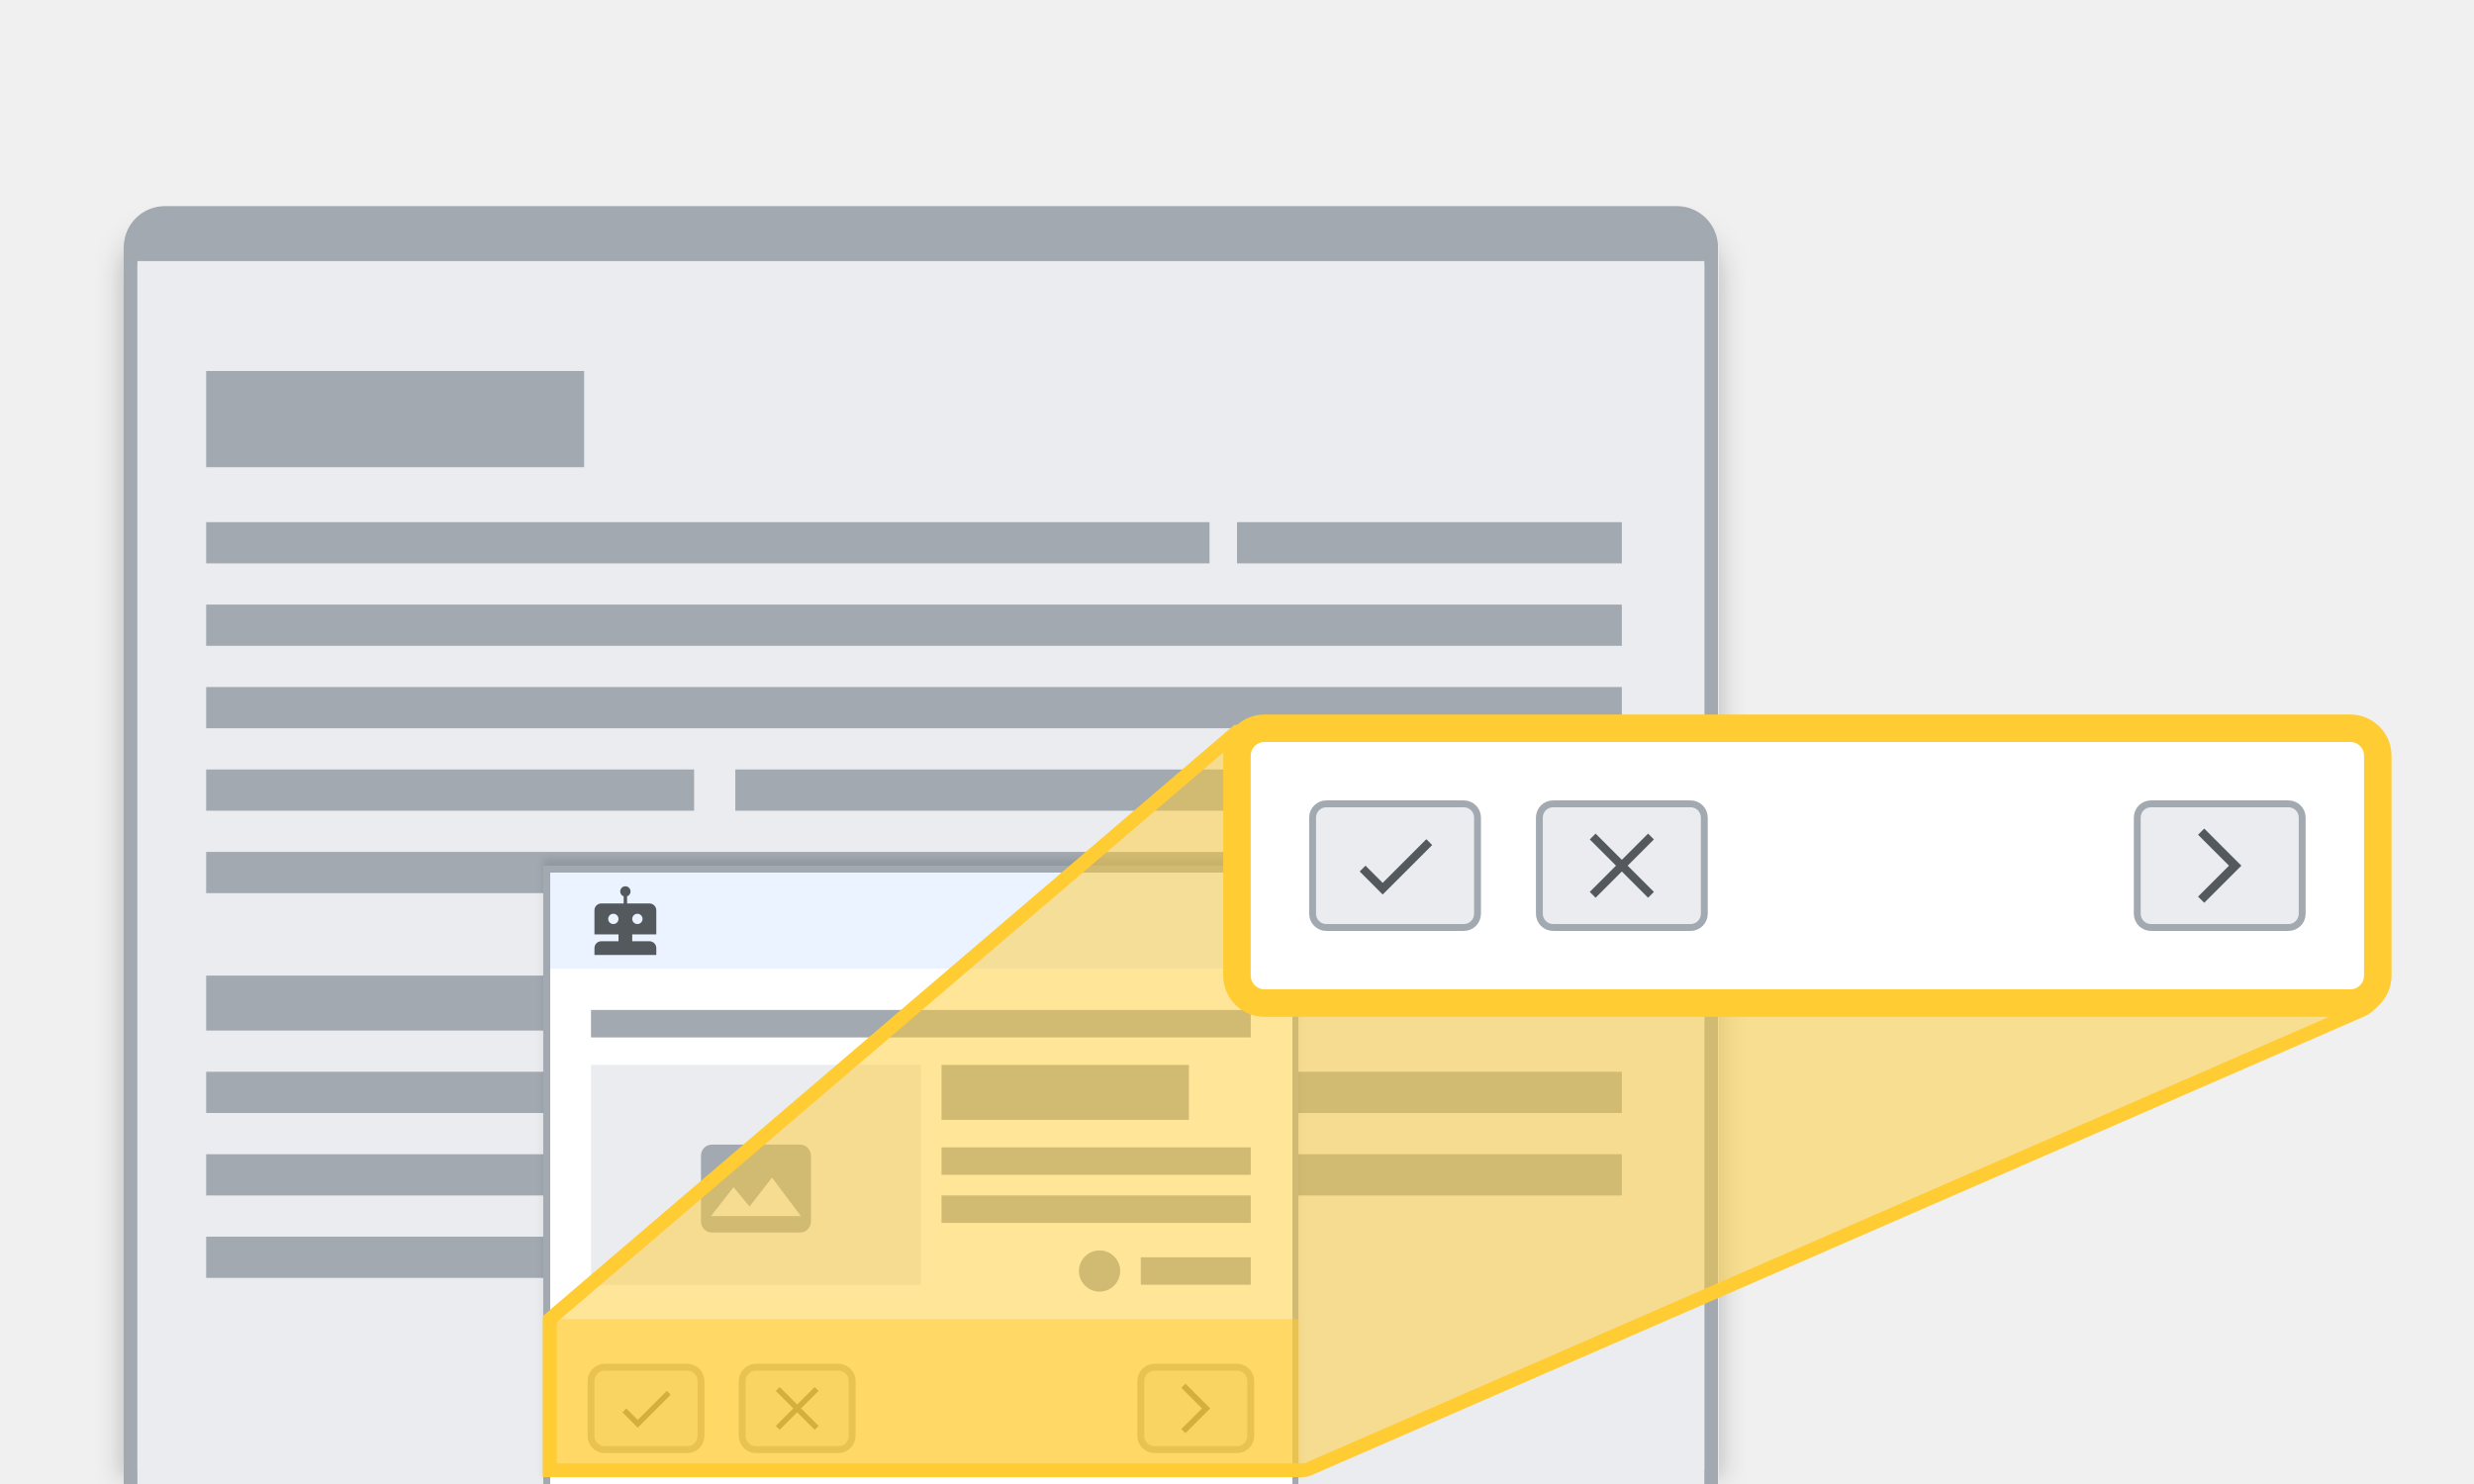
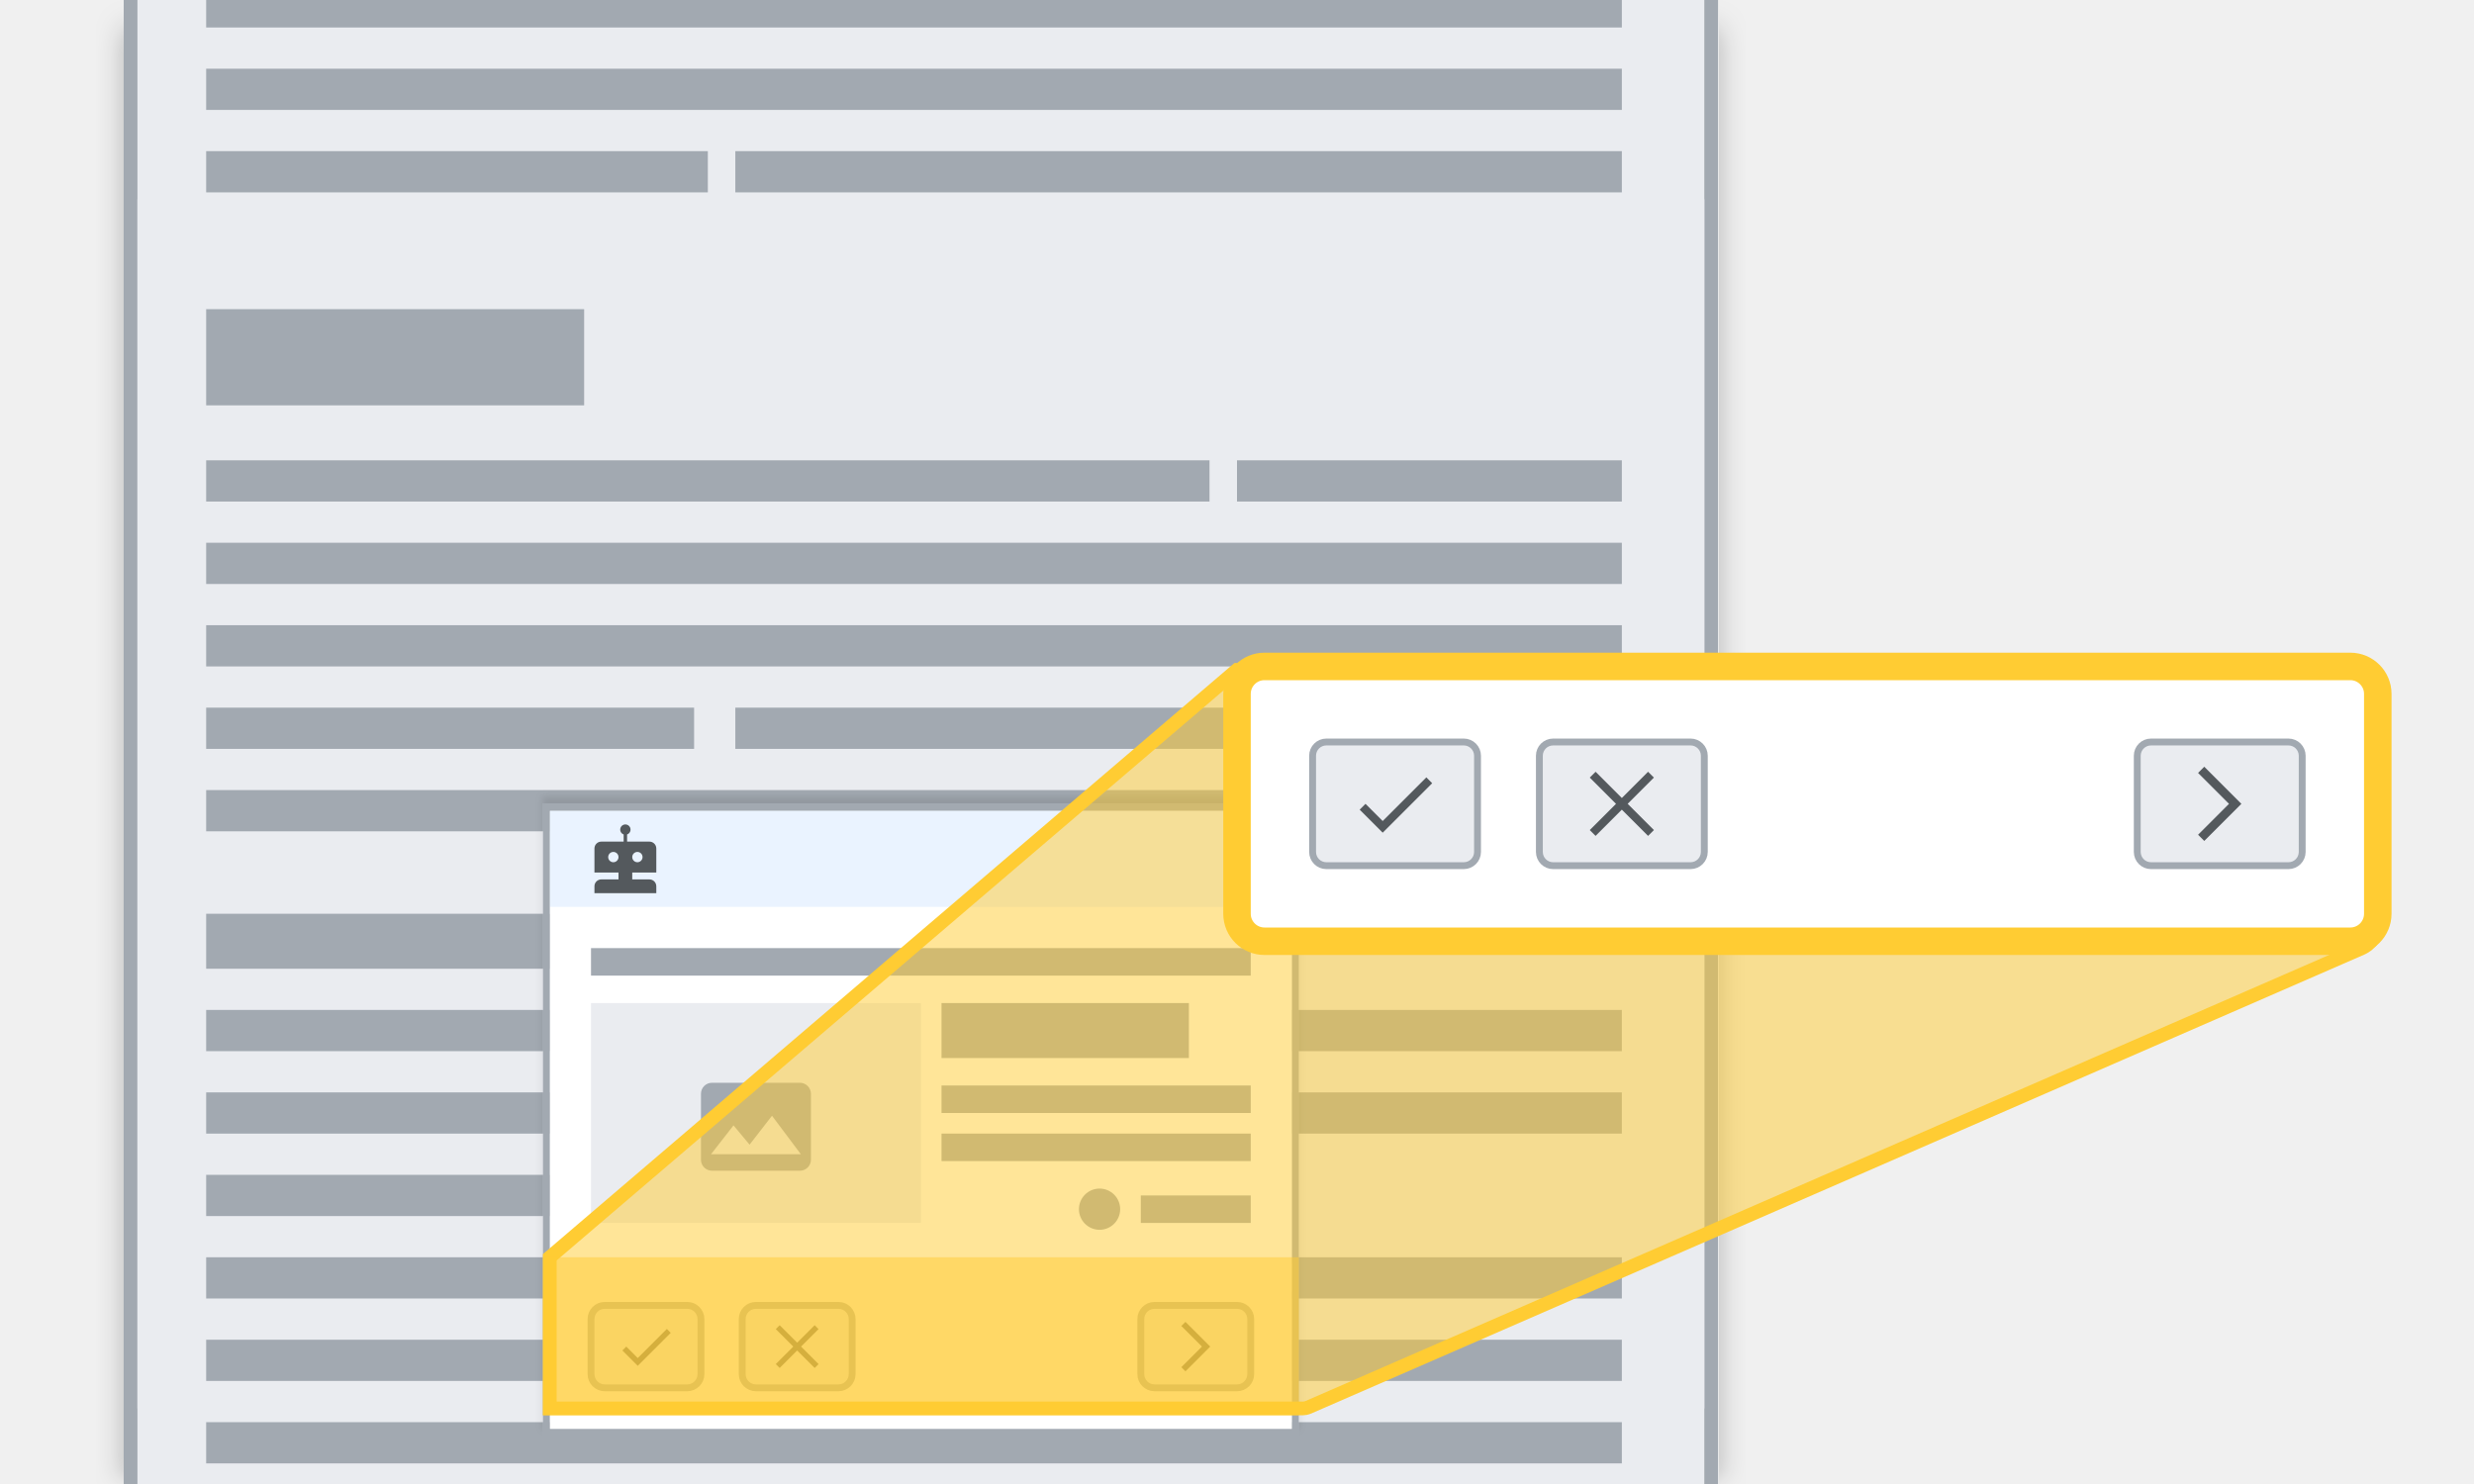
- <svg xmlns="http://www.w3.org/2000/svg" width="360" height="216" viewBox="0 0 360 216" fill="none">
-   <g clip-path="url(#clip0_4168_73098)">
-     <g filter="url(#filter0_d_4168_73098)">
-       <rect x="20" y="32" width="228" height="192" rx="4" fill="#EAECF0" />
-       <rect x="19" y="31" width="230" height="194" rx="5" stroke="#A2A9B1" stroke-width="2" stroke-linecap="square" />
+ <svg xmlns="http://www.w3.org/2000/svg" width="360" height="216" fill="none" viewBox="0 0 360 216">
+   <g clip-path="url(#a)">
+     <mask id="b" width="360" height="216" x="0" y="0" maskUnits="userSpaceOnUse" style="mask-type:luminance">
+       <path fill="#fff" d="M360 0H0v216h360V0Z" />
+     </mask>
+     <g mask="url(#b)">
+       <g filter="url(#c)">
+         <path fill="#EAECF0" d="M244-6.81H24c-2.21 0-4 2.133-4 4.764v219.092c0 2.631 1.79 4.763 4 4.763h220c2.209 0 4-2.132 4-4.763V-2.046c0-2.63-1.791-4.763-4-4.763Z" />
+         <path stroke="#A2A9B1" stroke-linecap="square" stroke-width="2" d="M244-8H24c-2.761 0-5 2.666-5 5.954v219.092c0 3.288 2.239 5.954 5 5.954h220c2.761 0 5-2.666 5-5.954V-2.046C249-5.334 246.761-8 244-8Z" />
+       </g>
+       <path fill="#EAECF0" d="M248 29H20v176h228V29Z" />
+       <path fill="#A2A9B1" d="M236 115H30v6h206v-6Zm0 32H30v6h206v-6Zm-80 12H30v6h126v-6Zm80 0h-77v6h77v-6ZM86 171H30v6h56v-6Zm32-38H30v8h88v-8Zm-17-30H30v6h71v-6Zm135 0H107v6h129v-6Zm0-12H30v6h206v-6Zm0 116H30v6h206v-6Zm0-128H30v6h206v-6Zm0 116H30v6h206v-6Zm0-128h-56v6h56v-6Zm0 116h-56v6h56v-6ZM176 67H30v6h146v-6Zm0 116H30v6h146v-6ZM85 45H30v14h55V45Zm151-23H107v6h129v-6Zm-133 0H30v6h73v-6Zm133-12H30v6h206v-6Zm0-12H30v6h206v-6Z" />
+       <g filter="url(#d)">
+         <path fill="#fff" d="M188 118H80v90h108v-90Z" />
+         <path fill="#fff" d="M188 184H80v24h108v-24Z" />
+         <path fill="#EAECF0" stroke="#A2A9B1" stroke-linecap="square" d="M100 190H88a2 2 0 0 0-2 2v8a2 2 0 0 0 2 2h12a2 2 0 0 0 2-2v-8a2 2 0 0 0-2-2Z" />
+         <path fill="#54595D" fill-rule="evenodd" d="M92.8 197.668 91.132 196l-.564.564L92.8 198.8l4.8-4.8-.564-.568-4.236 4.236Z" clip-rule="evenodd" />
+         <path fill="#EAECF0" stroke="#A2A9B1" stroke-linecap="square" d="M180 190h-12a2 2 0 0 0-2 2v8a2 2 0 0 0 2 2h12a2 2 0 0 0 2-2v-8a2 2 0 0 0-2-2Z" />
+         <path fill="#54595D" fill-rule="evenodd" d="m172.5 192.4-.6.6 3 3-3 3 .6.6 3.6-3.6-3.6-3.6Z" clip-rule="evenodd" />
+         <path fill="#EAECF0" stroke="#A2A9B1" stroke-linecap="square" d="M122 190h-12a2 2 0 0 0-2 2v8a2 2 0 0 0 2 2h12a2 2 0 0 0 2-2v-8a2 2 0 0 0-2-2Z" />
+         <path fill="#54595D" fill-rule="evenodd" d="m116.565 195.999 2.545-2.545-.565-.566-2.546 2.546-2.545-2.545-.565.565 2.545 2.545-2.546 2.546.566.565 2.545-2.545 2.547 2.546.565-.565-2.546-2.547Z" clip-rule="evenodd" />
+         <path fill="#fff" d="M188 118H80v70h108v-70Z" />
+         <path fill="#A2A9B1" d="M182 158h-45v4h45v-4Zm0-20H86v4h96v-4Zm0 27h-45v4h45v-4Zm-9-19h-36v8h36v-8Zm-10 30a3 3 0 1 0-6 0 3 3 0 0 0 6 0Zm19-2h-16v4h16v-4Z" />
+         <path fill="#EAF3FF" d="M80 118h108v14H80v-14Z" />
+         <path fill="#EAECF0" d="M134 146H86v32h48v-32Z" />
+         <path fill="#A2A9B1" fill-rule="evenodd" d="M116.4 157.6h-12.8a1.6 1.6 0 0 0-1.6 1.6v9.6a1.6 1.6 0 0 0 1.6 1.6h12.8a1.6 1.6 0 0 0 1.6-1.6v-9.6a1.6 1.6 0 0 0-1.6-1.6ZM103.464 168l3.272-4.2 2.336 2.808 3.264-4.208 4.2 5.6h-13.072Z" clip-rule="evenodd" />
+         <path fill="#54595D" fill-rule="evenodd" d="M90.75 122.5h-3.252a.998.998 0 0 0-.998.998V127H90v1h-2.502a.996.996 0 0 0-.998 1v1h9v-1c0-.553-.447-1-.998-1H92v-1h3.5v-3.502a.998.998 0 0 0-.998-.998H91.25v-1.043a.75.75 0 1 0-.5 0v1.043Zm2 3a.75.75 0 1 1 0-1.5.75.75 0 0 1 0 1.5Zm-3.5 0a.75.75 0 1 1 0-1.5.75.75 0 0 1 0 1.5Z" clip-rule="evenodd" />
+         <path stroke="#A2A9B1" stroke-linecap="square" d="M188.5 117.5h-109v91h109v-91Z" />
+       </g>
+       <path fill="#FC3" fill-opacity=".5" stroke="#FC3" stroke-width="2" d="m190.382 204.833 153.216-66.786A4 4 0 0 0 346 134.38V101.5a4 4 0 0 0-4-4H180L80 183v22h109.583c.275 0 .547-.057.799-.167Z" />
+       <path fill="#fff" d="M342 97H184a4 4 0 0 0-4 4v32a4 4 0 0 0 4 4h158a4 4 0 0 0 4-4v-32a4 4 0 0 0-4-4Z" />
+       <path fill="#EAECF0" stroke="#A2A9B1" stroke-linecap="square" d="M213 108h-20a2 2 0 0 0-2 2v14a2 2 0 0 0 2 2h20a2 2 0 0 0 2-2v-14a2 2 0 0 0-2-2Z" />
+       <path fill="#54595D" fill-rule="evenodd" d="M201.2 119.502 198.698 117l-.846.846 3.348 3.354 7.2-7.2-.846-.852-6.354 6.354Z" clip-rule="evenodd" />
+       <path fill="#EAECF0" stroke="#A2A9B1" stroke-linecap="square" d="M333 108h-20a2 2 0 0 0-2 2v14a2 2 0 0 0 2 2h20a2 2 0 0 0 2-2v-14a2 2 0 0 0-2-2Z" />
+       <path fill="#54595D" fill-rule="evenodd" d="m320.75 111.6-.9.9 4.499 4.5-4.499 4.5.9.9 5.4-5.4-5.4-5.4Z" clip-rule="evenodd" />
+       <path fill="#EAECF0" stroke="#A2A9B1" stroke-linecap="square" d="M246 108h-20a2 2 0 0 0-2 2v14a2 2 0 0 0 2 2h20a2 2 0 0 0 2-2v-14a2 2 0 0 0-2-2Z" />
+       <path fill="#54595D" fill-rule="evenodd" d="m236.847 116.999 3.819-3.819-.849-.848-3.818 3.818-3.817-3.817-.849.849 3.817 3.817-3.818 3.818.848.849 3.819-3.819 3.819 3.82.849-.849-3.82-3.819Z" clip-rule="evenodd" />
+       <path stroke="#FC3" stroke-linecap="square" stroke-width="4" d="M342 97H184a4 4 0 0 0-4 4v32a4 4 0 0 0 4 4h158a4 4 0 0 0 4-4v-32a4 4 0 0 0-4-4Z" />
+       <path fill="#FC3" stroke="#FC3" stroke-linecap="square" d="M80 183.5h-.5v22h109v-22H80Z" opacity=".5" />
    </g>
-     <path d="M20 36C20 33.791 21.791 32 24 32L244 32C246.209 32 248 33.791 248 36V38L20 38V36Z" fill="#A2A9B1" stroke="#A2A9B1" stroke-linecap="square" />
-     <rect width="228" height="176" transform="translate(20 38)" fill="#EAECF0" />
-     <rect x="30" y="124" width="206" height="6" fill="#A2A9B1" />
-     <rect x="30" y="156" width="206" height="6" fill="#A2A9B1" />
-     <rect x="30" y="168" width="126" height="6" fill="#A2A9B1" />
-     <rect x="159" y="168" width="77" height="6" fill="#A2A9B1" />
-     <rect x="30" y="180" width="56" height="6" fill="#A2A9B1" />
-     <rect x="30" y="142" width="88" height="8" fill="#A2A9B1" />
-     <rect x="30" y="112" width="71" height="6" fill="#A2A9B1" />
-     <rect x="107" y="112" width="129" height="6" fill="#A2A9B1" />
-     <rect x="30" y="100" width="206" height="6" fill="#A2A9B1" />
-     <rect x="30" y="88" width="206" height="6" fill="#A2A9B1" />
-     <rect x="180" y="76" width="56" height="6" fill="#A2A9B1" />
-     <rect x="30" y="76" width="146" height="6" fill="#A2A9B1" />
-     <rect x="30" y="54" width="55" height="14" fill="#A2A9B1" />
-     <g filter="url(#filter1_d_4168_73098)">
-       <rect x="80" y="127" width="108" height="90" fill="white" shape-rendering="crispEdges" />
-       <rect width="108" height="24" transform="translate(80 193)" fill="white" />
-       <rect x="86" y="199" width="16" height="12" rx="2" fill="#EAECF0" stroke="#A2A9B1" stroke-linecap="square" />
-       <path fill-rule="evenodd" clip-rule="evenodd" d="M92.8 206.668L91.132 205L90.568 205.564L92.8 207.8L97.6 203L97.036 202.432L92.8 206.668Z" fill="#54595D" />
-       <rect x="166" y="199" width="16" height="12" rx="2" fill="#EAECF0" stroke="#A2A9B1" stroke-linecap="square" />
-       <path fill-rule="evenodd" clip-rule="evenodd" d="M172.5 201.4L171.9 202L174.9 205L171.9 208L172.5 208.6L176.1 205L172.5 201.4Z" fill="#54595D" />
-       <rect x="108" y="199" width="16" height="12" rx="2" fill="#EAECF0" stroke="#A2A9B1" stroke-linecap="square" />
-       <path fill-rule="evenodd" clip-rule="evenodd" d="M116.565 204.999L119.11 202.454L118.545 201.888L115.999 204.434L113.454 201.889L112.889 202.454L115.434 204.999L112.888 207.545L113.454 208.11L115.999 205.565L118.546 208.111L119.111 207.546L116.565 204.999Z" fill="#54595D" />
-       <rect width="108" height="70" transform="translate(80 127)" fill="white" />
-       <rect x="137" y="167" width="45" height="4" fill="#A2A9B1" />
-       <rect x="86" y="147" width="96" height="4" fill="#A2A9B1" />
-       <rect x="137" y="174" width="45" height="4" fill="#A2A9B1" />
-       <rect x="137" y="155" width="36" height="8" fill="#A2A9B1" />
-       <rect x="157" y="182" width="6" height="6" rx="3" fill="#A2A9B1" />
-       <rect x="166" y="183" width="16" height="4" fill="#A2A9B1" />
-       <path d="M80 127H188V141H80V127Z" fill="#EAF3FF" />
-       <rect x="86" y="155" width="48" height="32" fill="#EAECF0" />
-       <path fill-rule="evenodd" clip-rule="evenodd" d="M116.4 166.6H103.6C102.716 166.6 102 167.316 102 168.2V177.8C102 178.684 102.716 179.4 103.6 179.4H116.4C117.284 179.4 118 178.684 118 177.8V168.2C118 167.316 117.284 166.6 116.4 166.6ZM103.464 177L106.736 172.8L109.072 175.608L112.336 171.4L116.536 177H103.464Z" fill="#A2A9B1" />
-       <path fill-rule="evenodd" clip-rule="evenodd" d="M90.75 131.5L87.498 131.5C86.947 131.5 86.5 131.948 86.5 132.498L86.5 136L90 136L90 137L87.498 137C86.947 137 86.5 137.444 86.5 138L86.5 139L95.5 139L95.5 138C95.5 137.447 95.053 137 94.502 137L92 137L92 136L95.5 136L95.5 132.498C95.5 131.947 95.053 131.5 94.502 131.5L91.25 131.5L91.25 130.457C91.594 130.335 91.801 129.983 91.739 129.623C91.677 129.263 91.365 129 91 129C90.635 129 90.323 129.263 90.261 129.623C90.199 129.983 90.406 130.335 90.75 130.457L90.75 131.5ZM92.75 134.5C92.336 134.5 92 134.164 92 133.75C92 133.335 92.336 133 92.75 133C93.164 133 93.5 133.335 93.5 133.75C93.5 134.164 93.164 134.5 92.75 134.5ZM89.25 134.5C88.836 134.5 88.5 134.164 88.5 133.75C88.5 133.335 88.836 133 89.25 133C89.664 133 90 133.335 90 133.75C90 134.164 89.664 134.5 89.25 134.5Z" fill="#54595D" />
-       <rect x="79.5" y="126.5" width="109" height="91" stroke="#A2A9B1" stroke-linecap="square" shape-rendering="crispEdges" />
-     </g>
-     <path d="M190.382 213.833L343.598 147.047C345.057 146.411 346 144.971 346 143.38V110.5C346 108.291 344.209 106.5 342 106.5H180L80 192V214H189.583C189.858 214 190.13 213.943 190.382 213.833Z" fill="#FFCC33" fill-opacity="0.5" stroke="#FFCC33" stroke-width="2" />
-     <rect x="180" y="106" width="166" height="40" rx="4" fill="white" />
-     <rect x="191" y="117" width="24" height="18" rx="2" fill="#EAECF0" stroke="#A2A9B1" stroke-linecap="square" />
-     <path fill-rule="evenodd" clip-rule="evenodd" d="M201.2 128.502L198.698 126L197.852 126.846L201.2 130.2L208.4 123L207.554 122.148L201.2 128.502Z" fill="#54595D" />
-     <rect x="311" y="117" width="24" height="18" rx="2" fill="#EAECF0" stroke="#A2A9B1" stroke-linecap="square" />
-     <path fill-rule="evenodd" clip-rule="evenodd" d="M320.75 120.6L319.85 121.5L324.349 126L319.85 130.5L320.75 131.4L326.15 126L320.75 120.6Z" fill="#54595D" />
-     <rect x="224" y="117" width="24" height="18" rx="2" fill="#EAECF0" stroke="#A2A9B1" stroke-linecap="square" />
-     <path fill-rule="evenodd" clip-rule="evenodd" d="M236.847 125.999L240.666 122.18L239.817 121.332L235.999 125.15L232.182 121.333L231.333 122.182L235.15 125.999L231.332 129.817L232.18 130.666L235.999 126.847L239.818 130.667L240.667 129.818L236.847 125.999Z" fill="#54595D" />
-     <rect x="180" y="106" width="166" height="40" rx="4" stroke="#FFCC33" stroke-width="4" stroke-linecap="square" />
-     <path opacity="0.5" d="M80 192.5H79.5V193V214V214.5H80H188H188.5V214V193V192.5H188H80Z" fill="#FFCC33" stroke="#FFCC33" stroke-linecap="square" />
  </g>
  <defs>
-     <filter id="filter0_d_4168_73098" x="14" y="30" width="240" height="204" filterUnits="userSpaceOnUse" color-interpolation-filters="sRGB">
+     <filter id="c" width="240" height="241" x="14" y="-9" color-interpolation-filters="sRGB" filterUnits="userSpaceOnUse">
      <feFlood flood-opacity="0" result="BackgroundImageFix" />
-       <feColorMatrix in="SourceAlpha" type="matrix" values="0 0 0 0 0 0 0 0 0 0 0 0 0 0 0 0 0 0 127 0" result="hardAlpha" />
+       <feColorMatrix in="SourceAlpha" result="hardAlpha" values="0 0 0 0 0 0 0 0 0 0 0 0 0 0 0 0 0 0 127 0" />
      <feOffset dy="4" />
      <feGaussianBlur stdDeviation="2" />
      <feComposite in2="hardAlpha" operator="out" />
-       <feColorMatrix type="matrix" values="0 0 0 0 0 0 0 0 0 0 0 0 0 0 0 0 0 0 0.25 0" />
-       <feBlend mode="normal" in2="BackgroundImageFix" result="effect1_dropShadow_4168_73098" />
-       <feBlend mode="normal" in="SourceGraphic" in2="effect1_dropShadow_4168_73098" result="shape" />
+       <feColorMatrix values="0 0 0 0 0 0 0 0 0 0 0 0 0 0 0 0 0 0 0.25 0" />
+       <feBlend in2="BackgroundImageFix" result="effect1_dropShadow_3_544" />
+       <feBlend in="SourceGraphic" in2="effect1_dropShadow_3_544" result="shape" />
    </filter>
-     <filter id="filter1_d_4168_73098" x="78" y="124" width="112" height="94" filterUnits="userSpaceOnUse" color-interpolation-filters="sRGB">
+     <filter id="d" width="112" height="94" x="78" y="115" color-interpolation-filters="sRGB" filterUnits="userSpaceOnUse">
      <feFlood flood-opacity="0" result="BackgroundImageFix" />
-       <feColorMatrix in="SourceAlpha" type="matrix" values="0 0 0 0 0 0 0 0 0 0 0 0 0 0 0 0 0 0 127 0" result="hardAlpha" />
+       <feColorMatrix in="SourceAlpha" result="hardAlpha" values="0 0 0 0 0 0 0 0 0 0 0 0 0 0 0 0 0 0 127 0" />
      <feOffset dy="-1" />
-       <feGaussianBlur stdDeviation="0.5" />
+       <feGaussianBlur stdDeviation=".5" />
      <feComposite in2="hardAlpha" operator="out" />
-       <feColorMatrix type="matrix" values="0 0 0 0 0 0 0 0 0 0 0 0 0 0 0 0 0 0 0.1 0" />
-       <feBlend mode="normal" in2="BackgroundImageFix" result="effect1_dropShadow_4168_73098" />
-       <feBlend mode="normal" in="SourceGraphic" in2="effect1_dropShadow_4168_73098" result="shape" />
+       <feColorMatrix values="0 0 0 0 0 0 0 0 0 0 0 0 0 0 0 0 0 0 0.1 0" />
+       <feBlend in2="BackgroundImageFix" result="effect1_dropShadow_3_544" />
+       <feBlend in="SourceGraphic" in2="effect1_dropShadow_3_544" result="shape" />
    </filter>
-     <clipPath id="clip0_4168_73098">
-       <rect width="360" height="216" fill="white" />
+     <clipPath id="a">
+       <path fill="#fff" d="M0 0h360v216H0z" />
    </clipPath>
  </defs>
</svg>
